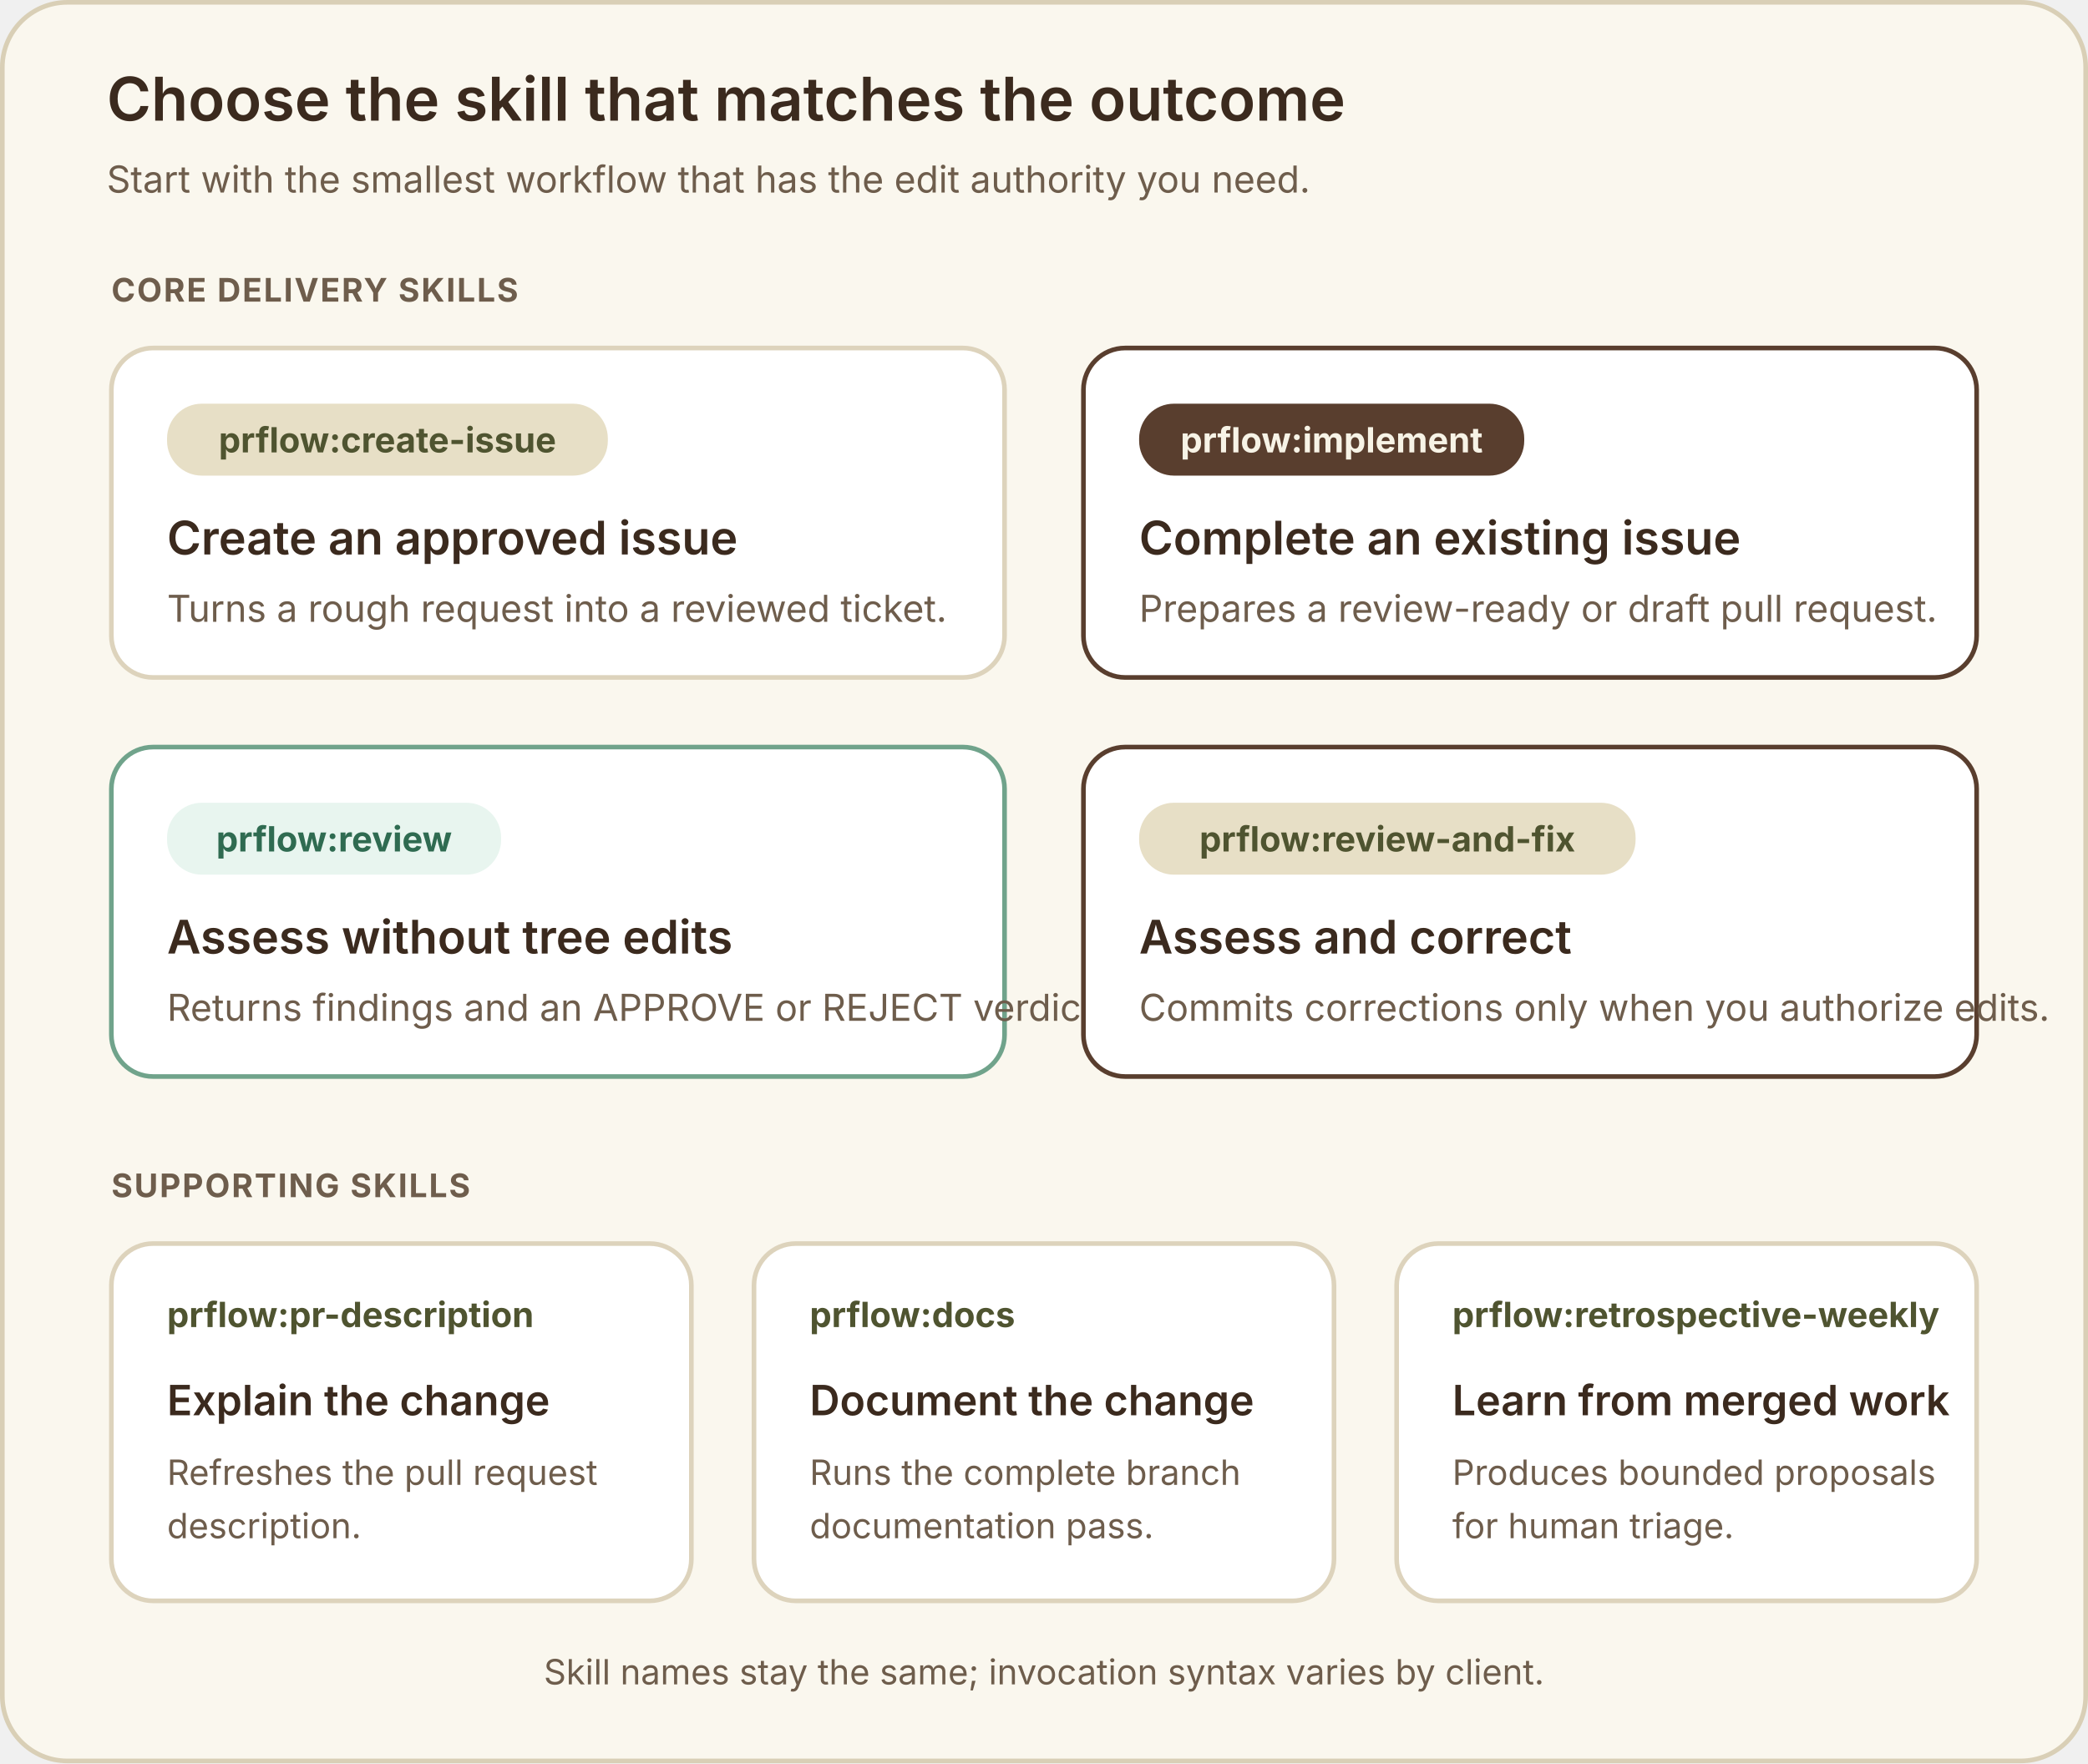
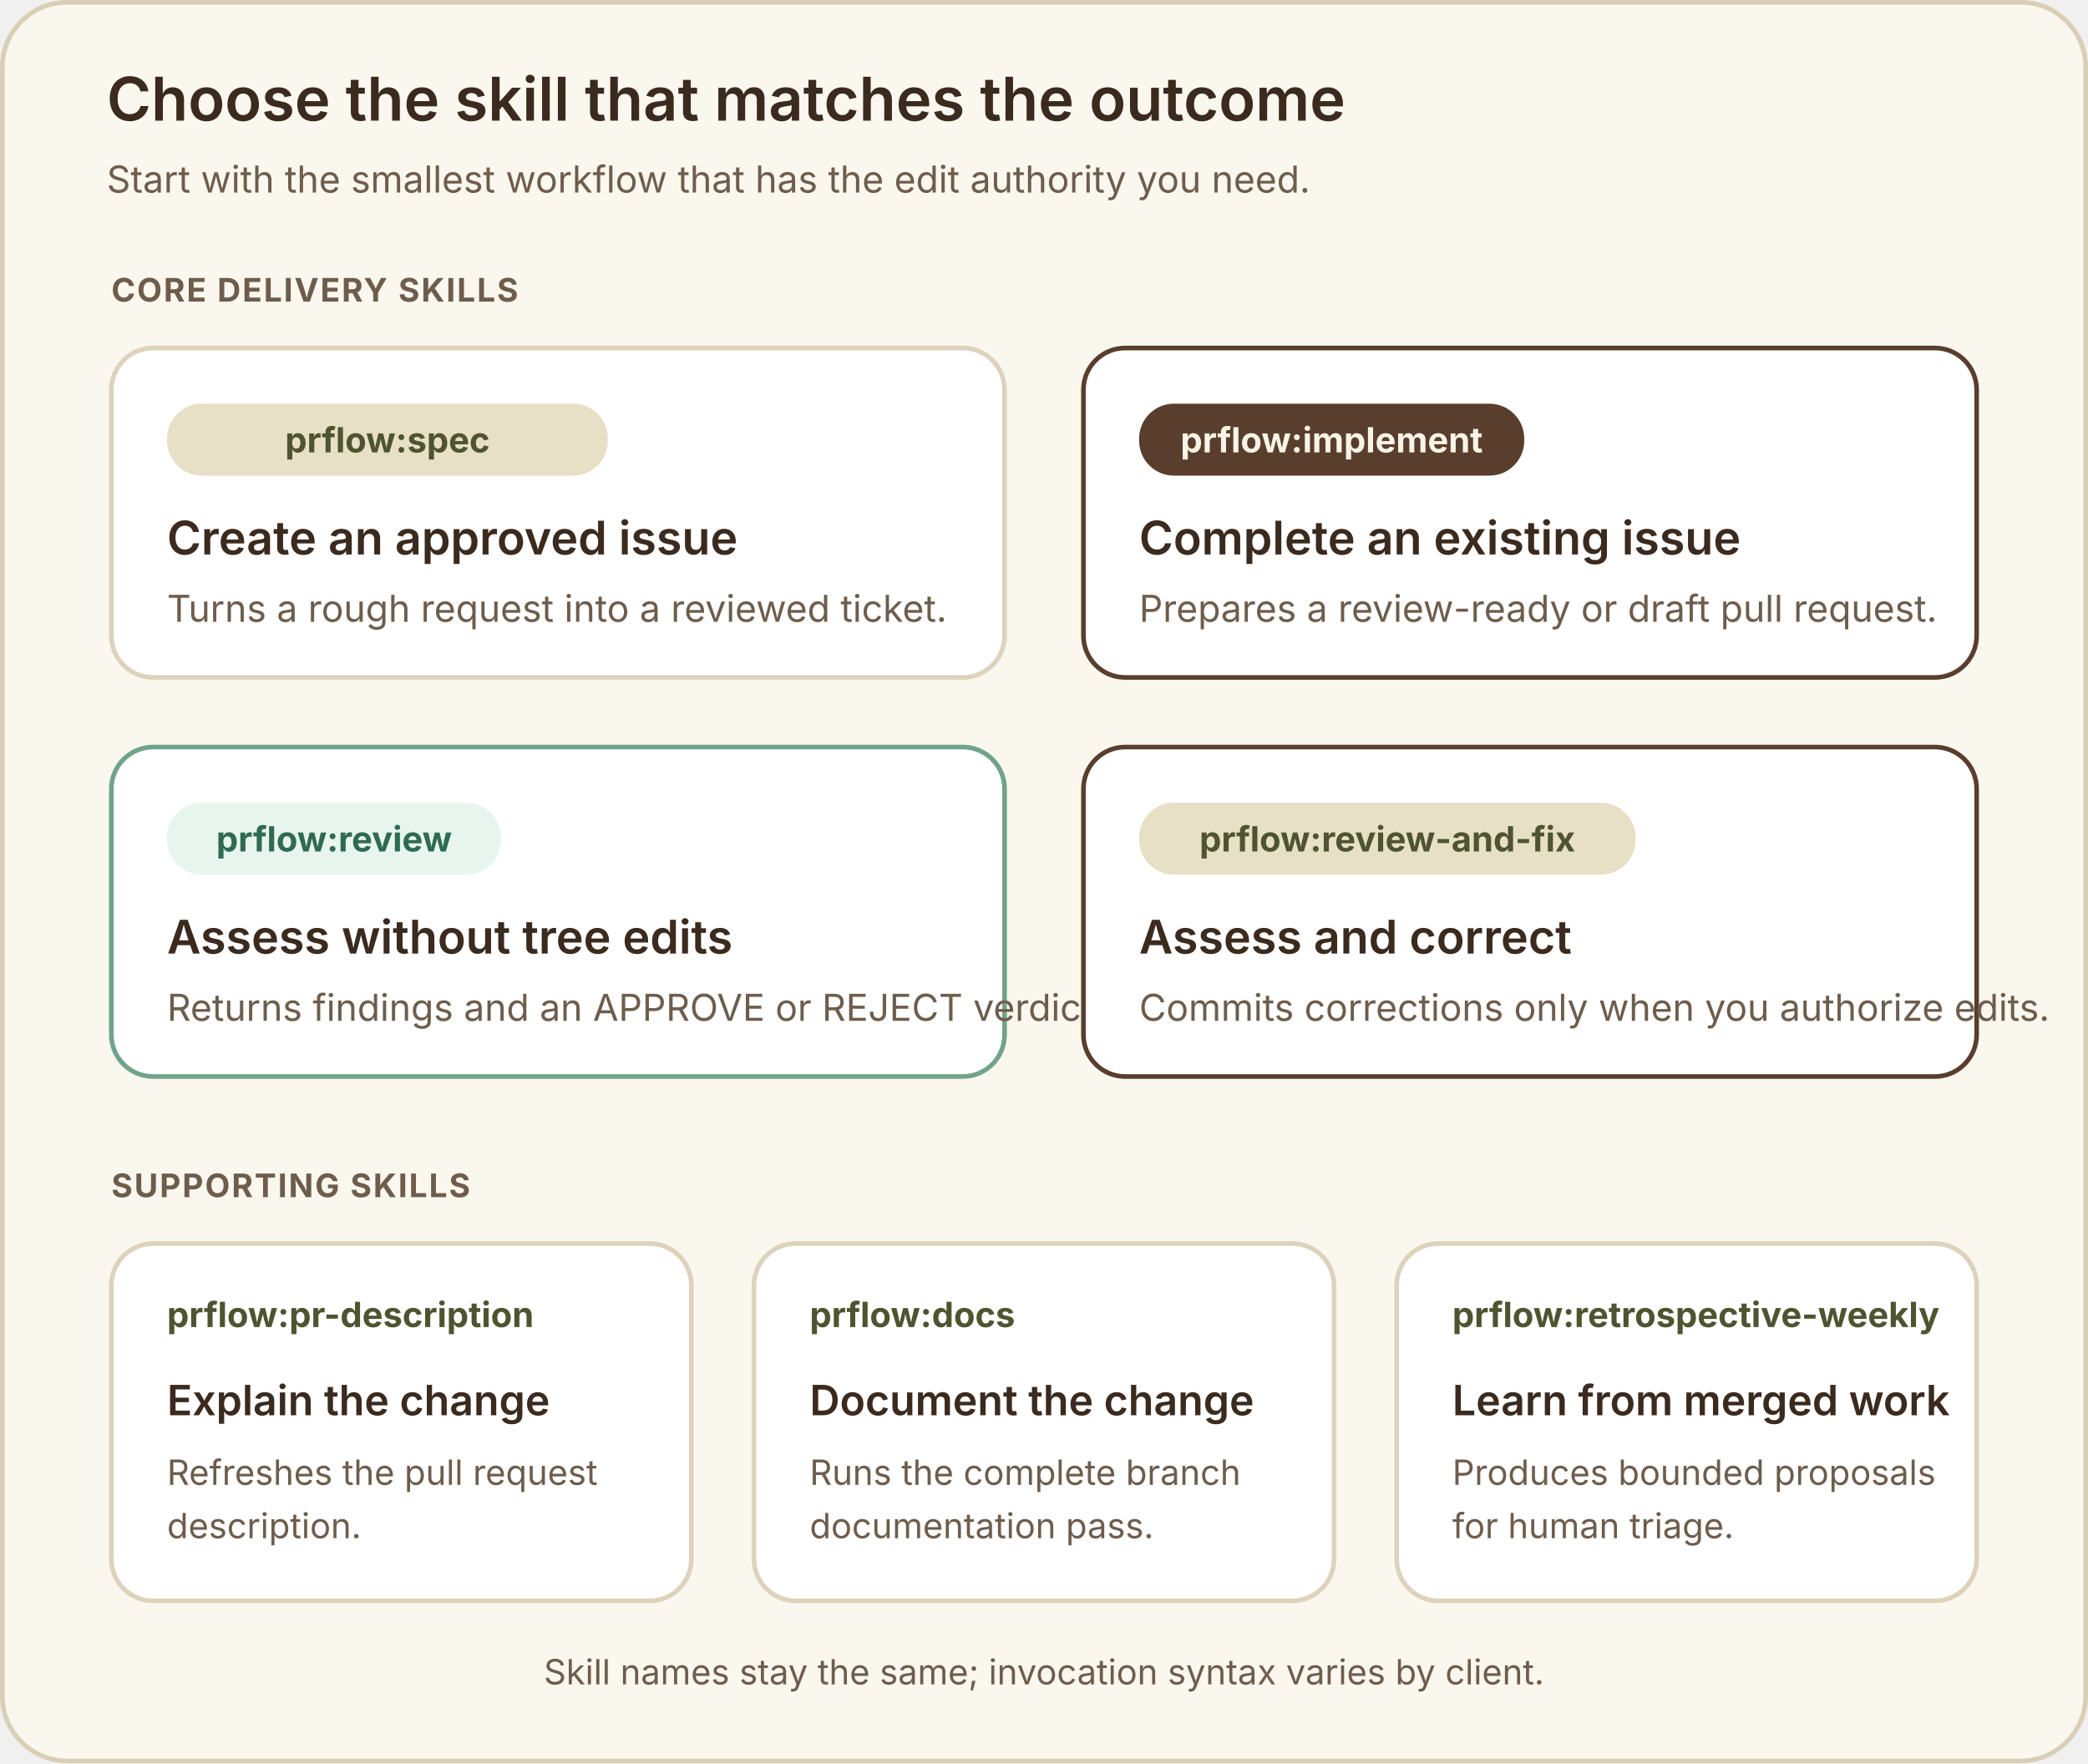
<svg xmlns="http://www.w3.org/2000/svg" width="900" height="760" viewBox="0 0 900 760" role="img" aria-labelledby="title" aria-describedby="description">
  <style>
    @media (prefers-color-scheme: dark) {
      [fill="#FAF7EE"] { fill: #4A3221; }
      [stroke="#D9CFB6"] { stroke: #6C7440; }
      rect[fill="#FFFFFF"] { fill: #5D4230; }
      [fill="#593e2e"] { fill: #6C7440; }
      [stroke="#593e2e"] { stroke: #A9B06B; }
      [fill="#4F5430"] { fill: #DCE0B8; }
      [fill="#E7DFC6"] { fill: #3E4425; }
      [stroke="#DDD3BC"] { stroke: #6C7440; }
      [fill="#3B2A1E"] { fill: #F2E6D8; }
      [fill="#6E5D4C"] { fill: #D9C6B2; }
      [fill="#E8F5EF"] { fill: #2E4034; }
      [fill="#2F6B51"] { fill: #9FD4BC; }
      [stroke="#70A38B"] { stroke: #9FD4BC; }
      [fill="#F7F3E6"] { fill: #FFFFFF; }
    }
  </style>
  <rect x="1" y="1" width="898" height="758" rx="28" fill="#FAF7EE" stroke="#D9CFB6" stroke-width="2" />
  <g font-family="Inter, ui-sans-serif, system-ui, -apple-system, BlinkMacSystemFont, 'Segoe UI', sans-serif">
    <text x="46" y="52" fill="#3B2A1E" font-size="26" font-weight="600">Choose the skill that matches the outcome</text>
    <text x="46" y="83" fill="#6E5D4C" font-size="16">Start with the smallest workflow that has the edit authority you need.</text>
    <text x="48" y="130" fill="#6E5D4C" font-size="14" font-weight="700" letter-spacing="0.7">CORE DELIVERY SKILLS</text>
    <g>
      <rect x="48" y="150" width="385" height="142" rx="18" fill="#FFFFFF" stroke="#DDD3BC" stroke-width="2" />
      <rect x="72" y="174" width="190" height="31" rx="15" fill="#E7DFC6" />
-       <text x="167" y="195" fill="#4F5430" font-size="15" font-weight="700" text-anchor="middle">prflow:create-issue</text>
+       <text x="167" y="195" fill="#4F5430" font-size="15" font-weight="700" text-anchor="middle">prflow:spec</text>
      <text x="72" y="239" fill="#3B2A1E" font-size="20" font-weight="600">Create an approved issue</text>
      <text x="72" y="268" fill="#6E5D4C" font-size="16">Turns a rough request into a reviewed ticket.</text>
    </g>
    <g>
      <rect x="467" y="150" width="385" height="142" rx="18" fill="#FFFFFF" stroke="#593e2e" stroke-width="2" />
      <rect x="491" y="174" width="166" height="31" rx="15" fill="#593e2e" />
      <text x="574" y="195" fill="#F7F3E6" font-size="15" font-weight="700" text-anchor="middle">prflow:implement</text>
      <text x="491" y="239" fill="#3B2A1E" font-size="20" font-weight="600">Complete an existing issue</text>
      <text x="491" y="268" fill="#6E5D4C" font-size="16">Prepares a review-ready or draft pull request.</text>
    </g>
    <g>
      <rect x="48" y="322" width="385" height="142" rx="18" fill="#FFFFFF" stroke="#70A38B" stroke-width="2" />
      <rect x="72" y="346" width="144" height="31" rx="15" fill="#E8F5EF" />
      <text x="144" y="367" fill="#2F6B51" font-size="15" font-weight="700" text-anchor="middle">prflow:review</text>
      <text x="72" y="411" fill="#3B2A1E" font-size="20" font-weight="600">Assess without tree edits</text>
      <text x="72" y="440" fill="#6E5D4C" font-size="16">Returns findings and an APPROVE or REJECT verdict.</text>
    </g>
    <g>
      <rect x="467" y="322" width="385" height="142" rx="18" fill="#FFFFFF" stroke="#593e2e" stroke-width="2" />
      <rect x="491" y="346" width="214" height="31" rx="15" fill="#E7DFC6" />
      <text x="598" y="367" fill="#4F5430" font-size="15" font-weight="700" text-anchor="middle">prflow:review-and-fix</text>
      <text x="491" y="411" fill="#3B2A1E" font-size="20" font-weight="600">Assess and correct</text>
      <text x="491" y="440" fill="#6E5D4C" font-size="16">Commits corrections only when you authorize edits.</text>
    </g>
    <text x="48" y="516" fill="#6E5D4C" font-size="14" font-weight="700" letter-spacing="0.7">SUPPORTING SKILLS</text>
    <g>
      <rect x="48" y="536" width="250" height="154" rx="18" fill="#FFFFFF" stroke="#DDD3BC" stroke-width="2" />
      <text x="72" y="572" fill="#4F5430" font-size="15" font-weight="700">prflow:pr-description</text>
      <text x="72" y="610" fill="#3B2A1E" font-size="18" font-weight="600">Explain the change</text>
      <text x="72" y="640" fill="#6E5D4C" font-size="15">Refreshes the pull request</text>
      <text x="72" y="663" fill="#6E5D4C" font-size="15">description.</text>
    </g>
    <g>
      <rect x="325" y="536" width="250" height="154" rx="18" fill="#FFFFFF" stroke="#DDD3BC" stroke-width="2" />
      <text x="349" y="572" fill="#4F5430" font-size="15" font-weight="700">prflow:docs</text>
      <text x="349" y="610" fill="#3B2A1E" font-size="18" font-weight="600">Document the change</text>
      <text x="349" y="640" fill="#6E5D4C" font-size="15">Runs the complete branch</text>
      <text x="349" y="663" fill="#6E5D4C" font-size="15">documentation pass.</text>
    </g>
    <g>
      <rect x="602" y="536" width="250" height="154" rx="18" fill="#FFFFFF" stroke="#DDD3BC" stroke-width="2" />
      <text x="626" y="572" fill="#4F5430" font-size="15" font-weight="700">prflow:retrospective-weekly</text>
      <text x="626" y="610" fill="#3B2A1E" font-size="18" font-weight="600">Learn from merged work</text>
      <text x="626" y="640" fill="#6E5D4C" font-size="15">Produces bounded proposals</text>
      <text x="626" y="663" fill="#6E5D4C" font-size="15">for human triage.</text>
    </g>
    <text x="450" y="726" fill="#6E5D4C" font-size="15" text-anchor="middle">Skill names stay the same; invocation syntax varies by client.</text>
  </g>
</svg>
